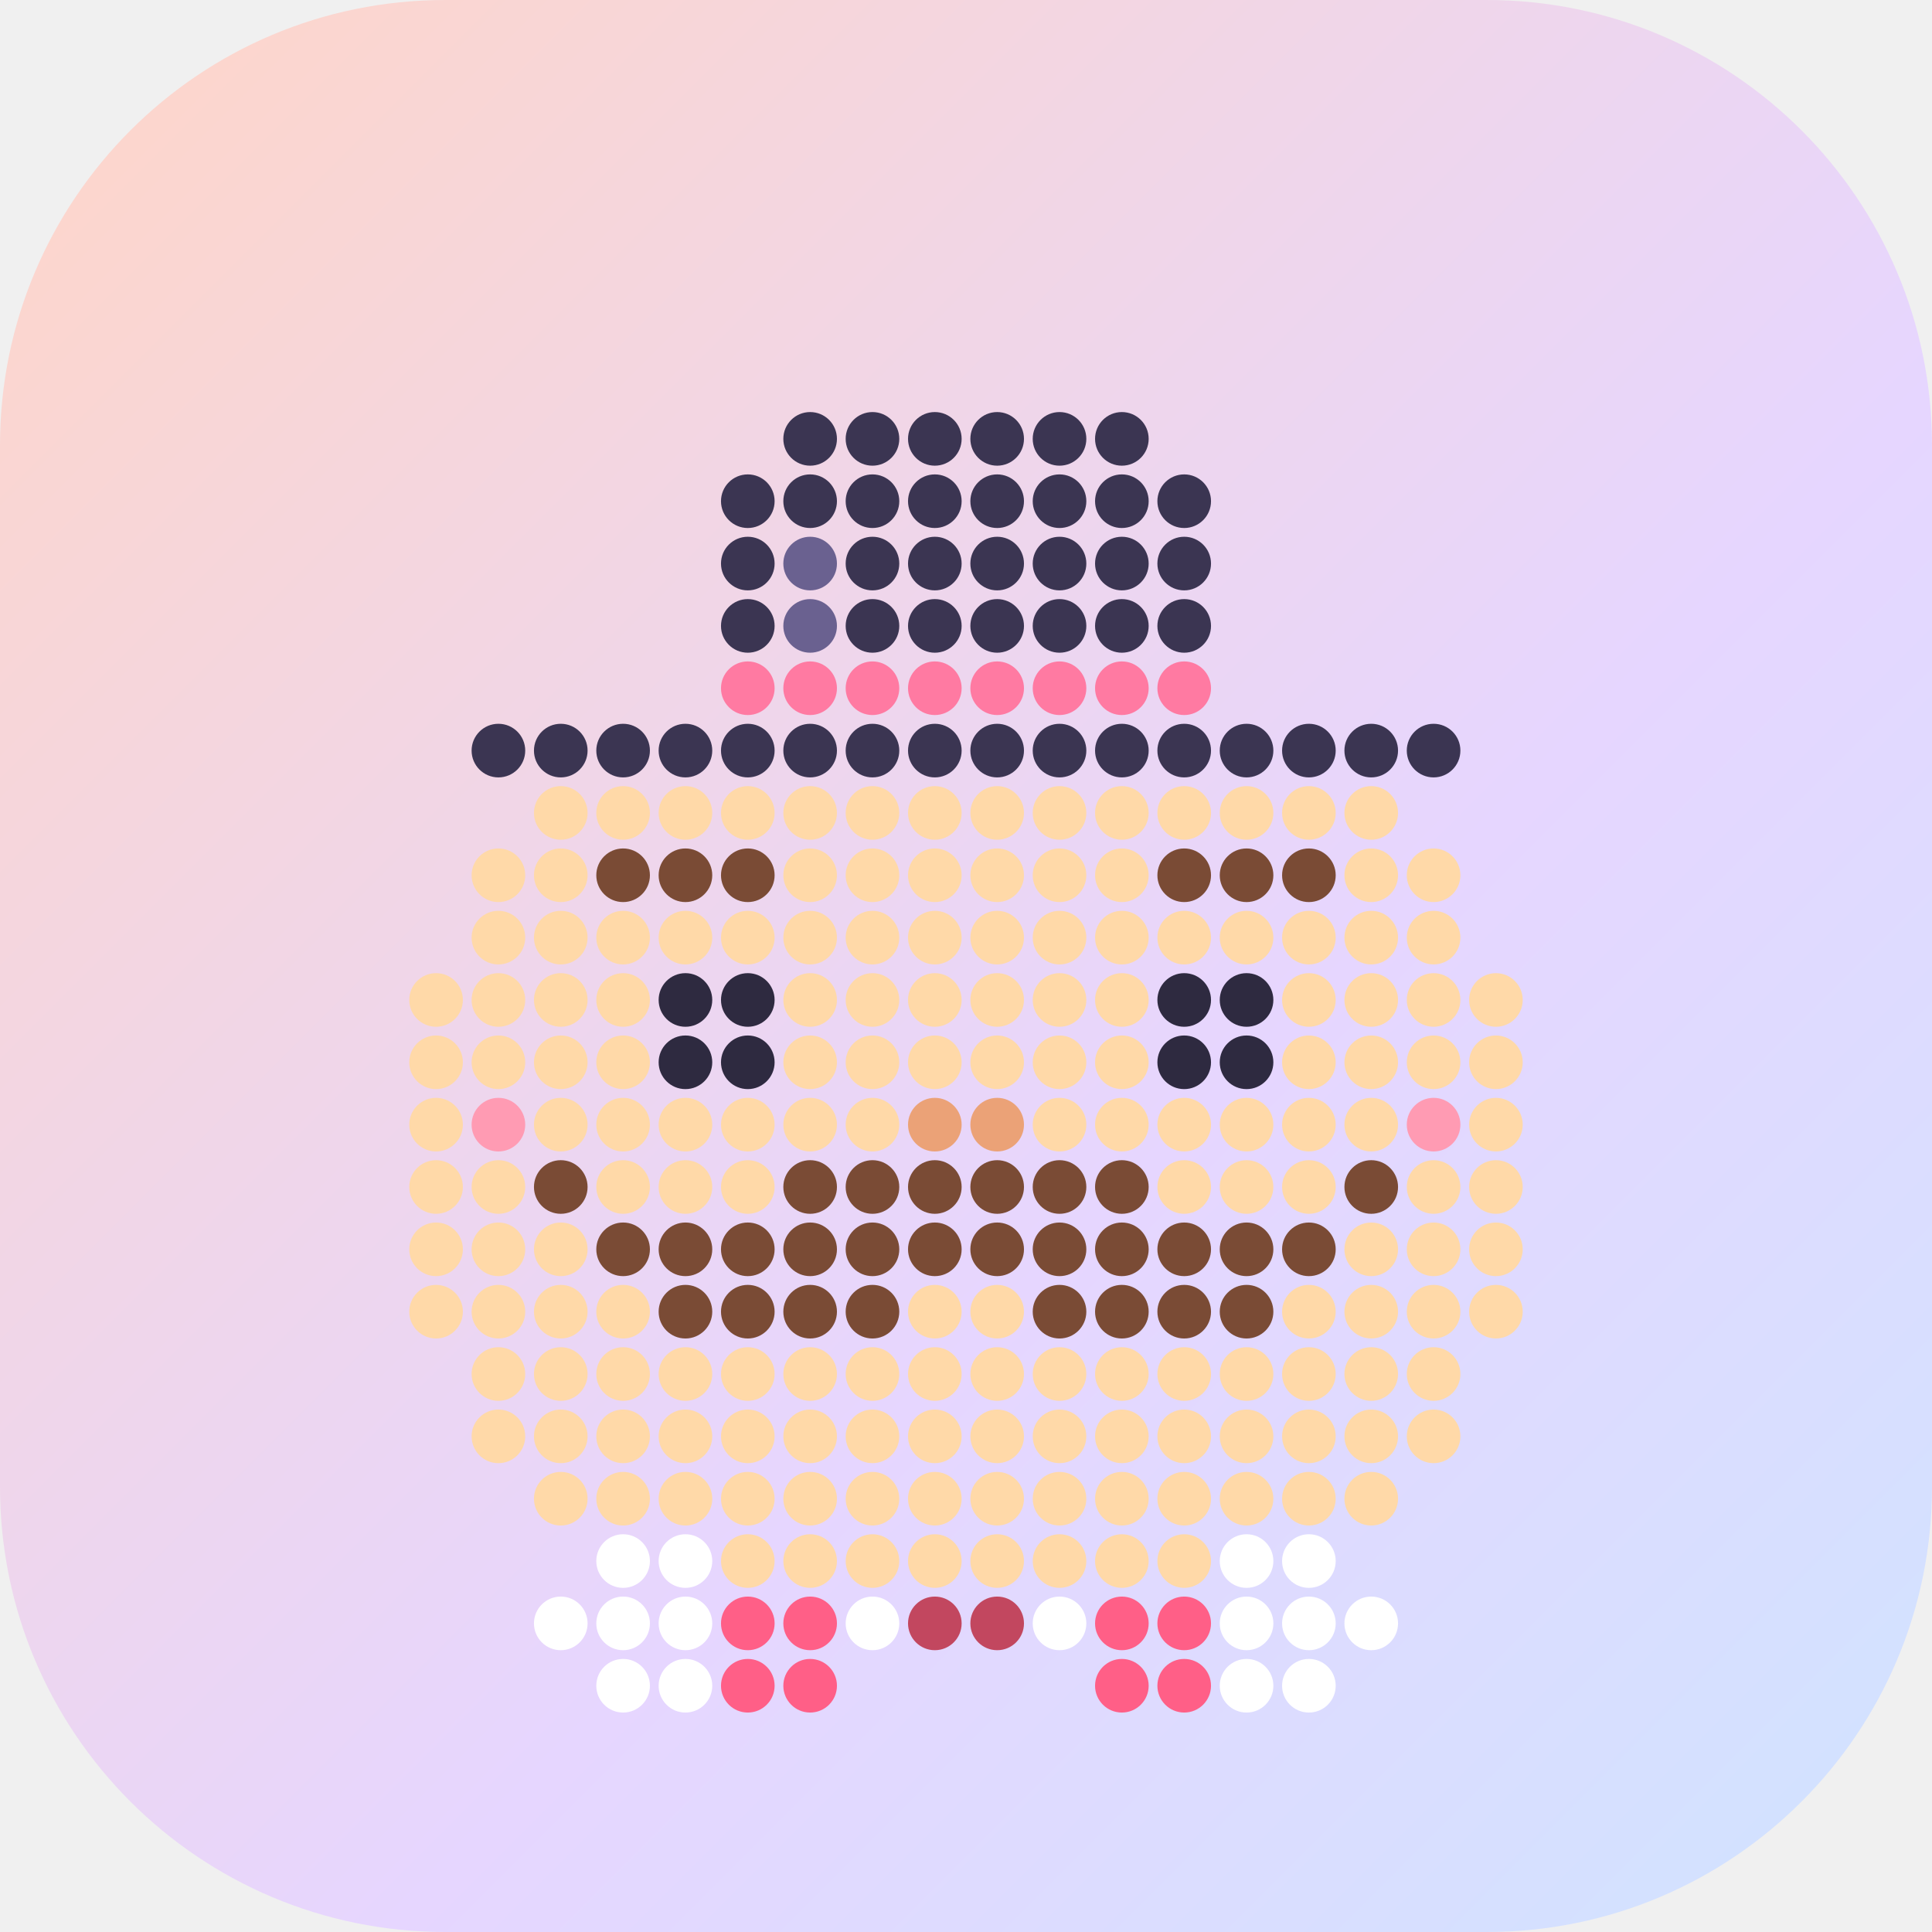
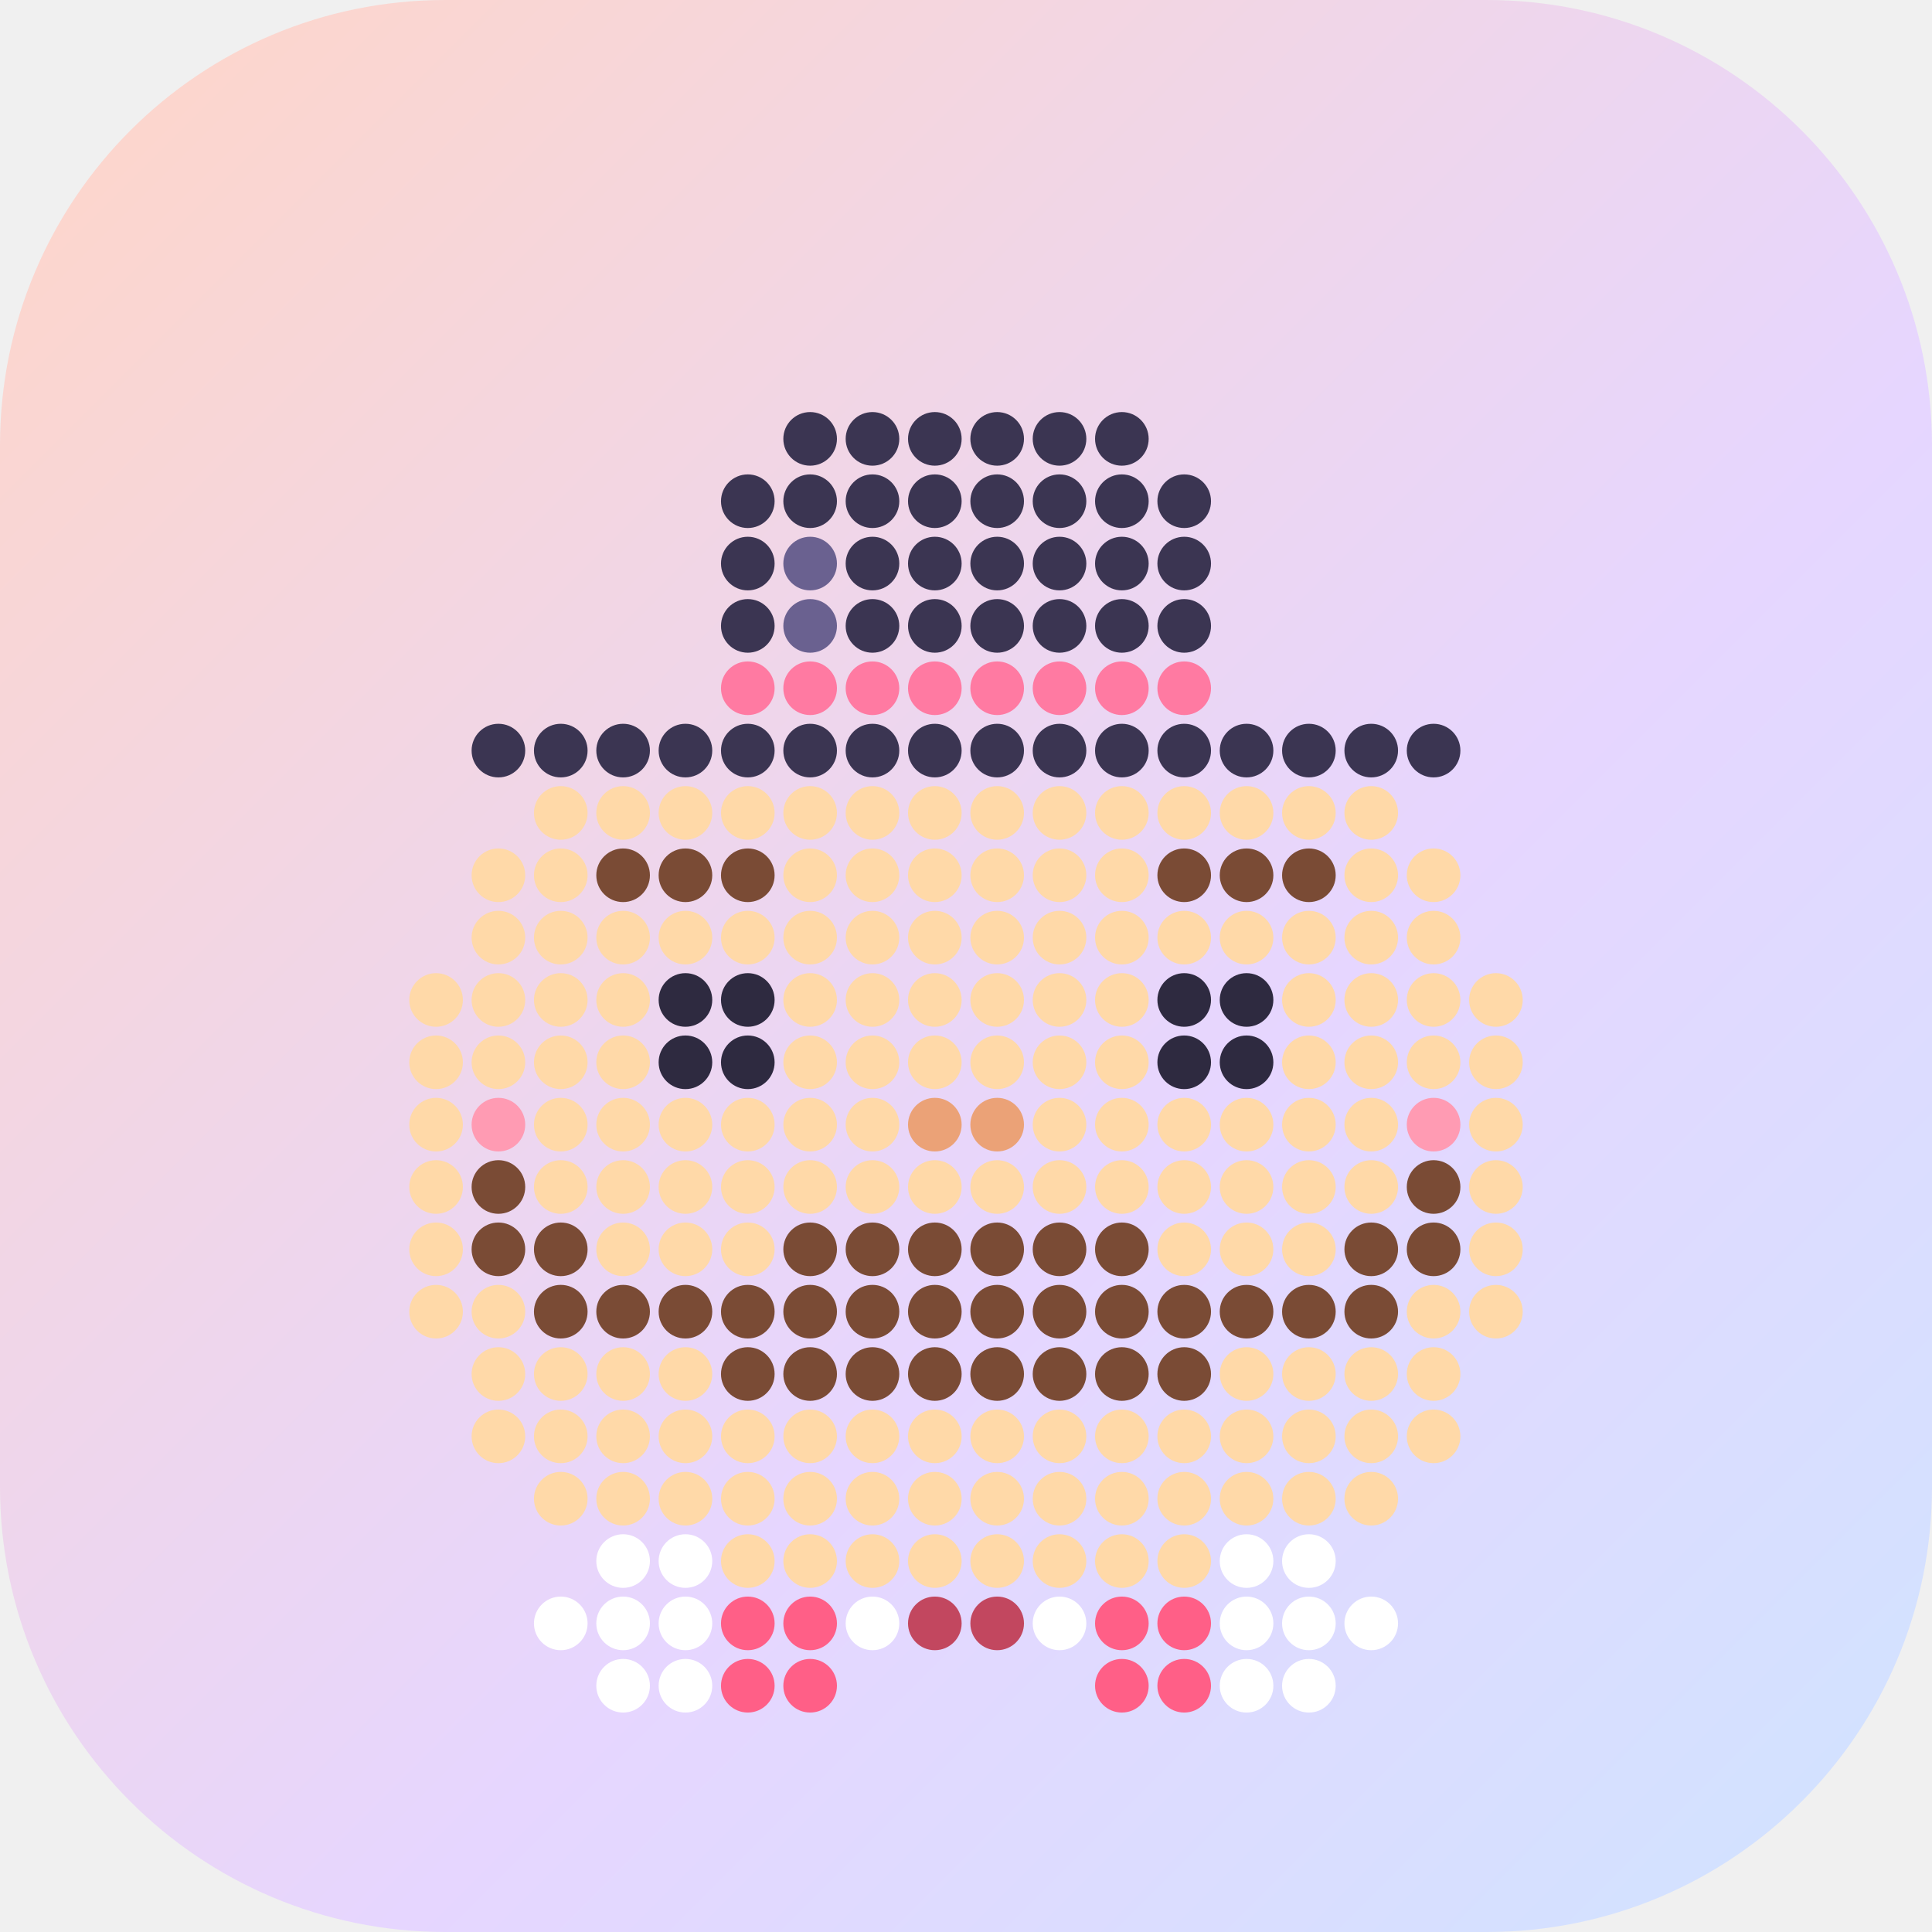
<svg xmlns="http://www.w3.org/2000/svg" viewBox="0 0 1024 1024">
  <defs>
    <linearGradient id="g" x1="0" y1="0" x2="1" y2="1">
      <stop offset="0" stop-color="#ffd6c7" />
      <stop offset=".6" stop-color="#e6d6ff" />
      <stop offset="1" stop-color="#cfe4ff" />
    </linearGradient>
  </defs>
  <rect width="1024" height="1024" rx="236" fill="url(#g)" />
  <circle cx="429.39" cy="232.61" r="14.21" fill="#3b3552" />
  <circle cx="462.43" cy="232.61" r="14.21" fill="#3b3552" />
  <circle cx="495.48" cy="232.61" r="14.21" fill="#3b3552" />
  <circle cx="528.52" cy="232.61" r="14.21" fill="#3b3552" />
  <circle cx="561.57" cy="232.61" r="14.21" fill="#3b3552" />
  <circle cx="594.61" cy="232.61" r="14.21" fill="#3b3552" />
  <circle cx="396.35" cy="265.65" r="14.21" fill="#3b3552" />
  <circle cx="429.39" cy="265.65" r="14.21" fill="#3b3552" />
  <circle cx="462.43" cy="265.65" r="14.21" fill="#3b3552" />
  <circle cx="495.48" cy="265.65" r="14.21" fill="#3b3552" />
  <circle cx="528.52" cy="265.65" r="14.21" fill="#3b3552" />
  <circle cx="561.57" cy="265.65" r="14.21" fill="#3b3552" />
  <circle cx="594.61" cy="265.65" r="14.21" fill="#3b3552" />
  <circle cx="627.65" cy="265.65" r="14.21" fill="#3b3552" />
  <circle cx="396.35" cy="298.70" r="14.21" fill="#3b3552" />
  <circle cx="429.39" cy="298.70" r="14.21" fill="#6a6190" />
  <circle cx="462.43" cy="298.70" r="14.21" fill="#3b3552" />
  <circle cx="495.48" cy="298.70" r="14.21" fill="#3b3552" />
  <circle cx="528.52" cy="298.70" r="14.21" fill="#3b3552" />
  <circle cx="561.57" cy="298.70" r="14.21" fill="#3b3552" />
  <circle cx="594.61" cy="298.70" r="14.21" fill="#3b3552" />
  <circle cx="627.65" cy="298.70" r="14.21" fill="#3b3552" />
  <circle cx="396.35" cy="331.74" r="14.21" fill="#3b3552" />
  <circle cx="429.39" cy="331.74" r="14.21" fill="#6a6190" />
  <circle cx="462.43" cy="331.74" r="14.21" fill="#3b3552" />
  <circle cx="495.48" cy="331.74" r="14.21" fill="#3b3552" />
  <circle cx="528.52" cy="331.74" r="14.21" fill="#3b3552" />
  <circle cx="561.57" cy="331.74" r="14.21" fill="#3b3552" />
  <circle cx="594.61" cy="331.74" r="14.21" fill="#3b3552" />
  <circle cx="627.65" cy="331.74" r="14.21" fill="#3b3552" />
  <circle cx="396.35" cy="364.78" r="14.21" fill="#ff7aa2" />
  <circle cx="429.39" cy="364.78" r="14.21" fill="#ff7aa2" />
  <circle cx="462.43" cy="364.78" r="14.21" fill="#ff7aa2" />
  <circle cx="495.48" cy="364.78" r="14.21" fill="#ff7aa2" />
  <circle cx="528.52" cy="364.78" r="14.21" fill="#ff7aa2" />
  <circle cx="561.57" cy="364.78" r="14.21" fill="#ff7aa2" />
  <circle cx="594.61" cy="364.78" r="14.21" fill="#ff7aa2" />
  <circle cx="627.65" cy="364.78" r="14.21" fill="#ff7aa2" />
  <circle cx="264.17" cy="397.83" r="14.21" fill="#3b3552" />
  <circle cx="297.22" cy="397.83" r="14.21" fill="#3b3552" />
  <circle cx="330.26" cy="397.83" r="14.21" fill="#3b3552" />
  <circle cx="363.30" cy="397.83" r="14.21" fill="#3b3552" />
  <circle cx="396.35" cy="397.83" r="14.21" fill="#3b3552" />
  <circle cx="429.39" cy="397.83" r="14.21" fill="#3b3552" />
  <circle cx="462.43" cy="397.83" r="14.21" fill="#3b3552" />
  <circle cx="495.48" cy="397.83" r="14.21" fill="#3b3552" />
  <circle cx="528.52" cy="397.83" r="14.21" fill="#3b3552" />
  <circle cx="561.57" cy="397.83" r="14.21" fill="#3b3552" />
  <circle cx="594.61" cy="397.83" r="14.21" fill="#3b3552" />
  <circle cx="627.65" cy="397.83" r="14.21" fill="#3b3552" />
  <circle cx="660.70" cy="397.83" r="14.21" fill="#3b3552" />
  <circle cx="693.74" cy="397.83" r="14.21" fill="#3b3552" />
  <circle cx="726.78" cy="397.83" r="14.21" fill="#3b3552" />
  <circle cx="759.83" cy="397.83" r="14.21" fill="#3b3552" />
  <circle cx="297.22" cy="430.87" r="14.21" fill="#ffd9a8" />
  <circle cx="330.26" cy="430.87" r="14.21" fill="#ffd9a8" />
  <circle cx="363.30" cy="430.87" r="14.21" fill="#ffd9a8" />
  <circle cx="396.35" cy="430.87" r="14.21" fill="#ffd9a8" />
  <circle cx="429.39" cy="430.87" r="14.21" fill="#ffd9a8" />
  <circle cx="462.43" cy="430.87" r="14.21" fill="#ffd9a8" />
  <circle cx="495.48" cy="430.87" r="14.21" fill="#ffd9a8" />
  <circle cx="528.52" cy="430.87" r="14.21" fill="#ffd9a8" />
  <circle cx="561.57" cy="430.87" r="14.21" fill="#ffd9a8" />
  <circle cx="594.61" cy="430.87" r="14.21" fill="#ffd9a8" />
  <circle cx="627.65" cy="430.87" r="14.21" fill="#ffd9a8" />
  <circle cx="660.70" cy="430.87" r="14.21" fill="#ffd9a8" />
  <circle cx="693.74" cy="430.87" r="14.21" fill="#ffd9a8" />
  <circle cx="726.78" cy="430.87" r="14.21" fill="#ffd9a8" />
  <circle cx="264.17" cy="463.91" r="14.21" fill="#ffd9a8" />
  <circle cx="297.22" cy="463.91" r="14.21" fill="#ffd9a8" />
  <circle cx="330.26" cy="463.91" r="14.21" fill="#7a4b35" />
  <circle cx="363.30" cy="463.91" r="14.21" fill="#7a4b35" />
  <circle cx="396.35" cy="463.91" r="14.21" fill="#7a4b35" />
  <circle cx="429.39" cy="463.91" r="14.21" fill="#ffd9a8" />
  <circle cx="462.43" cy="463.91" r="14.21" fill="#ffd9a8" />
  <circle cx="495.48" cy="463.91" r="14.21" fill="#ffd9a8" />
  <circle cx="528.52" cy="463.91" r="14.21" fill="#ffd9a8" />
  <circle cx="561.57" cy="463.91" r="14.21" fill="#ffd9a8" />
  <circle cx="594.61" cy="463.91" r="14.21" fill="#ffd9a8" />
  <circle cx="627.65" cy="463.91" r="14.21" fill="#7a4b35" />
  <circle cx="660.70" cy="463.91" r="14.21" fill="#7a4b35" />
  <circle cx="693.74" cy="463.91" r="14.21" fill="#7a4b35" />
  <circle cx="726.78" cy="463.91" r="14.21" fill="#ffd9a8" />
  <circle cx="759.83" cy="463.91" r="14.21" fill="#ffd9a8" />
  <circle cx="264.17" cy="496.96" r="14.21" fill="#ffd9a8" />
  <circle cx="297.22" cy="496.96" r="14.21" fill="#ffd9a8" />
  <circle cx="330.26" cy="496.96" r="14.21" fill="#ffd9a8" />
  <circle cx="363.30" cy="496.96" r="14.21" fill="#ffd9a8" />
  <circle cx="396.35" cy="496.96" r="14.21" fill="#ffd9a8" />
  <circle cx="429.39" cy="496.96" r="14.21" fill="#ffd9a8" />
  <circle cx="462.43" cy="496.96" r="14.21" fill="#ffd9a8" />
  <circle cx="495.48" cy="496.96" r="14.21" fill="#ffd9a8" />
  <circle cx="528.52" cy="496.96" r="14.21" fill="#ffd9a8" />
  <circle cx="561.57" cy="496.96" r="14.21" fill="#ffd9a8" />
  <circle cx="594.61" cy="496.96" r="14.21" fill="#ffd9a8" />
  <circle cx="627.65" cy="496.96" r="14.21" fill="#ffd9a8" />
  <circle cx="660.70" cy="496.96" r="14.21" fill="#ffd9a8" />
  <circle cx="693.74" cy="496.96" r="14.21" fill="#ffd9a8" />
  <circle cx="726.78" cy="496.96" r="14.21" fill="#ffd9a8" />
  <circle cx="759.83" cy="496.96" r="14.21" fill="#ffd9a8" />
  <circle cx="231.13" cy="530.00" r="14.21" fill="#ffd9a8" />
  <circle cx="264.17" cy="530.00" r="14.21" fill="#ffd9a8" />
  <circle cx="297.22" cy="530.00" r="14.21" fill="#ffd9a8" />
  <circle cx="330.26" cy="530.00" r="14.21" fill="#ffd9a8" />
  <circle cx="363.30" cy="530.00" r="14.21" fill="#2e2a40" />
  <circle cx="396.35" cy="530.00" r="14.21" fill="#2e2a40" />
  <circle cx="429.39" cy="530.00" r="14.21" fill="#ffd9a8" />
  <circle cx="462.43" cy="530.00" r="14.21" fill="#ffd9a8" />
  <circle cx="495.48" cy="530.00" r="14.21" fill="#ffd9a8" />
  <circle cx="528.52" cy="530.00" r="14.21" fill="#ffd9a8" />
  <circle cx="561.57" cy="530.00" r="14.21" fill="#ffd9a8" />
  <circle cx="594.61" cy="530.00" r="14.21" fill="#ffd9a8" />
  <circle cx="627.65" cy="530.00" r="14.21" fill="#2e2a40" />
  <circle cx="660.70" cy="530.00" r="14.21" fill="#2e2a40" />
  <circle cx="693.74" cy="530.00" r="14.21" fill="#ffd9a8" />
  <circle cx="726.78" cy="530.00" r="14.21" fill="#ffd9a8" />
  <circle cx="759.83" cy="530.00" r="14.21" fill="#ffd9a8" />
  <circle cx="792.87" cy="530.00" r="14.21" fill="#ffd9a8" />
  <circle cx="231.13" cy="563.04" r="14.21" fill="#ffd9a8" />
  <circle cx="264.17" cy="563.04" r="14.21" fill="#ffd9a8" />
  <circle cx="297.22" cy="563.04" r="14.21" fill="#ffd9a8" />
  <circle cx="330.26" cy="563.04" r="14.21" fill="#ffd9a8" />
  <circle cx="363.30" cy="563.04" r="14.21" fill="#2e2a40" />
  <circle cx="396.35" cy="563.04" r="14.21" fill="#2e2a40" />
  <circle cx="429.39" cy="563.04" r="14.21" fill="#ffd9a8" />
  <circle cx="462.43" cy="563.04" r="14.21" fill="#ffd9a8" />
  <circle cx="495.48" cy="563.04" r="14.21" fill="#ffd9a8" />
  <circle cx="528.52" cy="563.04" r="14.21" fill="#ffd9a8" />
  <circle cx="561.57" cy="563.04" r="14.21" fill="#ffd9a8" />
  <circle cx="594.61" cy="563.04" r="14.21" fill="#ffd9a8" />
  <circle cx="627.65" cy="563.04" r="14.21" fill="#2e2a40" />
  <circle cx="660.70" cy="563.04" r="14.21" fill="#2e2a40" />
  <circle cx="693.74" cy="563.04" r="14.21" fill="#ffd9a8" />
  <circle cx="726.78" cy="563.04" r="14.21" fill="#ffd9a8" />
  <circle cx="759.83" cy="563.04" r="14.21" fill="#ffd9a8" />
  <circle cx="792.87" cy="563.04" r="14.21" fill="#ffd9a8" />
  <circle cx="231.13" cy="596.09" r="14.21" fill="#ffd9a8" />
  <circle cx="264.17" cy="596.09" r="14.21" fill="#ff9bb3" />
  <circle cx="297.22" cy="596.09" r="14.21" fill="#ffd9a8" />
  <circle cx="330.26" cy="596.09" r="14.21" fill="#ffd9a8" />
  <circle cx="363.30" cy="596.09" r="14.21" fill="#ffd9a8" />
  <circle cx="396.35" cy="596.09" r="14.21" fill="#ffd9a8" />
  <circle cx="429.39" cy="596.09" r="14.21" fill="#ffd9a8" />
  <circle cx="462.43" cy="596.09" r="14.21" fill="#ffd9a8" />
  <circle cx="495.48" cy="596.09" r="14.21" fill="#eba277" />
  <circle cx="528.52" cy="596.09" r="14.21" fill="#eba277" />
  <circle cx="561.57" cy="596.09" r="14.21" fill="#ffd9a8" />
  <circle cx="594.61" cy="596.09" r="14.21" fill="#ffd9a8" />
  <circle cx="627.65" cy="596.09" r="14.21" fill="#ffd9a8" />
  <circle cx="660.70" cy="596.09" r="14.21" fill="#ffd9a8" />
  <circle cx="693.74" cy="596.09" r="14.21" fill="#ffd9a8" />
  <circle cx="726.78" cy="596.09" r="14.21" fill="#ffd9a8" />
  <circle cx="759.83" cy="596.09" r="14.21" fill="#ff9bb3" />
  <circle cx="792.87" cy="596.09" r="14.21" fill="#ffd9a8" />
  <circle cx="231.13" cy="629.13" r="14.21" fill="#ffd9a8" />
-   <circle cx="264.17" cy="629.13" r="14.21" fill="#ffd9a8" />
-   <circle cx="297.22" cy="629.13" r="14.21" fill="#7a4b35" />
+   <circle cx="264.17" cy="629.13" r="14.21" fill="#7a4b35" />
+   <circle cx="297.22" cy="629.13" r="14.21" fill="#ffd9a8" />
  <circle cx="330.26" cy="629.13" r="14.21" fill="#ffd9a8" />
  <circle cx="363.30" cy="629.13" r="14.21" fill="#ffd9a8" />
  <circle cx="396.35" cy="629.13" r="14.21" fill="#ffd9a8" />
-   <circle cx="429.39" cy="629.13" r="14.21" fill="#7a4b35" />
-   <circle cx="462.43" cy="629.13" r="14.21" fill="#7a4b35" />
-   <circle cx="495.48" cy="629.13" r="14.21" fill="#7a4b35" />
-   <circle cx="528.52" cy="629.13" r="14.21" fill="#7a4b35" />
-   <circle cx="561.57" cy="629.13" r="14.21" fill="#7a4b35" />
-   <circle cx="594.61" cy="629.13" r="14.21" fill="#7a4b35" />
+   <circle cx="429.39" cy="629.13" r="14.21" fill="#ffd9a8" />
+   <circle cx="462.43" cy="629.13" r="14.21" fill="#ffd9a8" />
+   <circle cx="495.48" cy="629.13" r="14.21" fill="#ffd9a8" />
+   <circle cx="528.52" cy="629.13" r="14.21" fill="#ffd9a8" />
+   <circle cx="561.57" cy="629.13" r="14.21" fill="#ffd9a8" />
+   <circle cx="594.61" cy="629.13" r="14.21" fill="#ffd9a8" />
  <circle cx="627.65" cy="629.13" r="14.21" fill="#ffd9a8" />
  <circle cx="660.70" cy="629.13" r="14.21" fill="#ffd9a8" />
  <circle cx="693.74" cy="629.13" r="14.21" fill="#ffd9a8" />
-   <circle cx="726.78" cy="629.13" r="14.21" fill="#7a4b35" />
-   <circle cx="759.83" cy="629.13" r="14.21" fill="#ffd9a8" />
+   <circle cx="726.78" cy="629.13" r="14.21" fill="#ffd9a8" />
+   <circle cx="759.83" cy="629.13" r="14.21" fill="#7a4b35" />
  <circle cx="792.87" cy="629.13" r="14.21" fill="#ffd9a8" />
  <circle cx="231.13" cy="662.17" r="14.21" fill="#ffd9a8" />
-   <circle cx="264.17" cy="662.17" r="14.21" fill="#ffd9a8" />
-   <circle cx="297.22" cy="662.17" r="14.21" fill="#ffd9a8" />
-   <circle cx="330.26" cy="662.17" r="14.21" fill="#7a4b35" />
-   <circle cx="363.30" cy="662.17" r="14.21" fill="#7a4b35" />
-   <circle cx="396.35" cy="662.17" r="14.21" fill="#7a4b35" />
+   <circle cx="264.17" cy="662.17" r="14.21" fill="#7a4b35" />
+   <circle cx="297.22" cy="662.17" r="14.21" fill="#7a4b35" />
+   <circle cx="330.26" cy="662.17" r="14.21" fill="#ffd9a8" />
+   <circle cx="363.30" cy="662.17" r="14.21" fill="#ffd9a8" />
+   <circle cx="396.35" cy="662.17" r="14.21" fill="#ffd9a8" />
  <circle cx="429.39" cy="662.17" r="14.21" fill="#7a4b35" />
  <circle cx="462.43" cy="662.17" r="14.21" fill="#7a4b35" />
  <circle cx="495.48" cy="662.17" r="14.21" fill="#7a4b35" />
  <circle cx="528.52" cy="662.17" r="14.21" fill="#7a4b35" />
  <circle cx="561.57" cy="662.17" r="14.21" fill="#7a4b35" />
  <circle cx="594.61" cy="662.17" r="14.21" fill="#7a4b35" />
-   <circle cx="627.65" cy="662.17" r="14.21" fill="#7a4b35" />
-   <circle cx="660.70" cy="662.17" r="14.21" fill="#7a4b35" />
-   <circle cx="693.74" cy="662.17" r="14.21" fill="#7a4b35" />
-   <circle cx="726.78" cy="662.17" r="14.21" fill="#ffd9a8" />
-   <circle cx="759.83" cy="662.17" r="14.21" fill="#ffd9a8" />
+   <circle cx="627.65" cy="662.17" r="14.21" fill="#ffd9a8" />
+   <circle cx="660.70" cy="662.17" r="14.21" fill="#ffd9a8" />
+   <circle cx="693.74" cy="662.17" r="14.21" fill="#ffd9a8" />
+   <circle cx="726.78" cy="662.17" r="14.21" fill="#7a4b35" />
+   <circle cx="759.83" cy="662.17" r="14.21" fill="#7a4b35" />
  <circle cx="792.87" cy="662.17" r="14.21" fill="#ffd9a8" />
  <circle cx="231.13" cy="695.22" r="14.21" fill="#ffd9a8" />
  <circle cx="264.17" cy="695.22" r="14.21" fill="#ffd9a8" />
-   <circle cx="297.22" cy="695.22" r="14.21" fill="#ffd9a8" />
-   <circle cx="330.26" cy="695.22" r="14.21" fill="#ffd9a8" />
+   <circle cx="297.22" cy="695.22" r="14.21" fill="#7a4b35" />
+   <circle cx="330.26" cy="695.22" r="14.21" fill="#7a4b35" />
  <circle cx="363.30" cy="695.22" r="14.21" fill="#7a4b35" />
  <circle cx="396.35" cy="695.22" r="14.21" fill="#7a4b35" />
  <circle cx="429.39" cy="695.22" r="14.21" fill="#7a4b35" />
  <circle cx="462.43" cy="695.22" r="14.21" fill="#7a4b35" />
-   <circle cx="495.48" cy="695.22" r="14.21" fill="#ffd9a8" />
-   <circle cx="528.52" cy="695.22" r="14.21" fill="#ffd9a8" />
+   <circle cx="495.48" cy="695.22" r="14.21" fill="#7a4b35" />
+   <circle cx="528.52" cy="695.22" r="14.21" fill="#7a4b35" />
  <circle cx="561.57" cy="695.22" r="14.21" fill="#7a4b35" />
  <circle cx="594.61" cy="695.22" r="14.21" fill="#7a4b35" />
  <circle cx="627.65" cy="695.22" r="14.21" fill="#7a4b35" />
  <circle cx="660.70" cy="695.22" r="14.21" fill="#7a4b35" />
-   <circle cx="693.74" cy="695.22" r="14.21" fill="#ffd9a8" />
-   <circle cx="726.78" cy="695.22" r="14.21" fill="#ffd9a8" />
+   <circle cx="693.74" cy="695.22" r="14.21" fill="#7a4b35" />
+   <circle cx="726.78" cy="695.22" r="14.21" fill="#7a4b35" />
  <circle cx="759.83" cy="695.22" r="14.21" fill="#ffd9a8" />
  <circle cx="792.87" cy="695.22" r="14.21" fill="#ffd9a8" />
  <circle cx="264.17" cy="728.26" r="14.21" fill="#ffd9a8" />
  <circle cx="297.22" cy="728.26" r="14.21" fill="#ffd9a8" />
  <circle cx="330.26" cy="728.26" r="14.21" fill="#ffd9a8" />
  <circle cx="363.30" cy="728.26" r="14.21" fill="#ffd9a8" />
-   <circle cx="396.35" cy="728.26" r="14.21" fill="#ffd9a8" />
-   <circle cx="429.39" cy="728.26" r="14.21" fill="#ffd9a8" />
-   <circle cx="462.43" cy="728.26" r="14.21" fill="#ffd9a8" />
-   <circle cx="495.48" cy="728.26" r="14.21" fill="#ffd9a8" />
-   <circle cx="528.52" cy="728.26" r="14.21" fill="#ffd9a8" />
-   <circle cx="561.57" cy="728.26" r="14.21" fill="#ffd9a8" />
-   <circle cx="594.61" cy="728.26" r="14.21" fill="#ffd9a8" />
-   <circle cx="627.65" cy="728.26" r="14.21" fill="#ffd9a8" />
+   <circle cx="396.35" cy="728.26" r="14.21" fill="#7a4b35" />
+   <circle cx="429.39" cy="728.26" r="14.21" fill="#7a4b35" />
+   <circle cx="462.43" cy="728.26" r="14.21" fill="#7a4b35" />
+   <circle cx="495.48" cy="728.26" r="14.21" fill="#7a4b35" />
+   <circle cx="528.52" cy="728.26" r="14.21" fill="#7a4b35" />
+   <circle cx="561.57" cy="728.26" r="14.21" fill="#7a4b35" />
+   <circle cx="594.61" cy="728.26" r="14.21" fill="#7a4b35" />
+   <circle cx="627.65" cy="728.26" r="14.21" fill="#7a4b35" />
  <circle cx="660.70" cy="728.26" r="14.21" fill="#ffd9a8" />
  <circle cx="693.74" cy="728.26" r="14.21" fill="#ffd9a8" />
  <circle cx="726.78" cy="728.26" r="14.21" fill="#ffd9a8" />
  <circle cx="759.83" cy="728.26" r="14.21" fill="#ffd9a8" />
  <circle cx="264.17" cy="761.30" r="14.21" fill="#ffd9a8" />
  <circle cx="297.22" cy="761.30" r="14.21" fill="#ffd9a8" />
  <circle cx="330.26" cy="761.30" r="14.21" fill="#ffd9a8" />
  <circle cx="363.30" cy="761.30" r="14.21" fill="#ffd9a8" />
  <circle cx="396.35" cy="761.30" r="14.21" fill="#ffd9a8" />
  <circle cx="429.39" cy="761.30" r="14.21" fill="#ffd9a8" />
  <circle cx="462.43" cy="761.30" r="14.21" fill="#ffd9a8" />
  <circle cx="495.48" cy="761.30" r="14.21" fill="#ffd9a8" />
  <circle cx="528.52" cy="761.30" r="14.21" fill="#ffd9a8" />
  <circle cx="561.57" cy="761.30" r="14.21" fill="#ffd9a8" />
  <circle cx="594.61" cy="761.30" r="14.21" fill="#ffd9a8" />
  <circle cx="627.65" cy="761.30" r="14.21" fill="#ffd9a8" />
  <circle cx="660.70" cy="761.30" r="14.21" fill="#ffd9a8" />
  <circle cx="693.74" cy="761.30" r="14.21" fill="#ffd9a8" />
  <circle cx="726.78" cy="761.30" r="14.21" fill="#ffd9a8" />
  <circle cx="759.83" cy="761.30" r="14.21" fill="#ffd9a8" />
  <circle cx="297.22" cy="794.35" r="14.21" fill="#ffd9a8" />
  <circle cx="330.26" cy="794.35" r="14.21" fill="#ffd9a8" />
  <circle cx="363.30" cy="794.35" r="14.21" fill="#ffd9a8" />
  <circle cx="396.35" cy="794.35" r="14.21" fill="#ffd9a8" />
  <circle cx="429.39" cy="794.35" r="14.21" fill="#ffd9a8" />
  <circle cx="462.43" cy="794.35" r="14.21" fill="#ffd9a8" />
  <circle cx="495.48" cy="794.35" r="14.21" fill="#ffd9a8" />
  <circle cx="528.52" cy="794.35" r="14.21" fill="#ffd9a8" />
  <circle cx="561.57" cy="794.35" r="14.21" fill="#ffd9a8" />
  <circle cx="594.61" cy="794.35" r="14.21" fill="#ffd9a8" />
  <circle cx="627.65" cy="794.35" r="14.21" fill="#ffd9a8" />
  <circle cx="660.70" cy="794.35" r="14.21" fill="#ffd9a8" />
  <circle cx="693.74" cy="794.35" r="14.21" fill="#ffd9a8" />
  <circle cx="726.78" cy="794.35" r="14.21" fill="#ffd9a8" />
  <circle cx="330.26" cy="827.39" r="14.21" fill="#ffffff" />
  <circle cx="363.30" cy="827.39" r="14.21" fill="#ffffff" />
  <circle cx="396.35" cy="827.39" r="14.21" fill="#ffd9a8" />
  <circle cx="429.39" cy="827.39" r="14.21" fill="#ffd9a8" />
  <circle cx="462.43" cy="827.39" r="14.21" fill="#ffd9a8" />
  <circle cx="495.48" cy="827.39" r="14.21" fill="#ffd9a8" />
  <circle cx="528.52" cy="827.39" r="14.21" fill="#ffd9a8" />
  <circle cx="561.57" cy="827.39" r="14.21" fill="#ffd9a8" />
  <circle cx="594.61" cy="827.39" r="14.21" fill="#ffd9a8" />
  <circle cx="627.65" cy="827.39" r="14.21" fill="#ffd9a8" />
  <circle cx="660.70" cy="827.39" r="14.21" fill="#ffffff" />
  <circle cx="693.74" cy="827.39" r="14.21" fill="#ffffff" />
  <circle cx="297.22" cy="860.43" r="14.21" fill="#ffffff" />
  <circle cx="330.26" cy="860.43" r="14.21" fill="#ffffff" />
  <circle cx="363.30" cy="860.43" r="14.21" fill="#ffffff" />
  <circle cx="396.35" cy="860.43" r="14.21" fill="#ff5f87" />
  <circle cx="429.39" cy="860.43" r="14.21" fill="#ff5f87" />
  <circle cx="462.43" cy="860.43" r="14.21" fill="#ffffff" />
  <circle cx="495.48" cy="860.43" r="14.21" fill="#c2475f" />
  <circle cx="528.52" cy="860.43" r="14.21" fill="#c2475f" />
  <circle cx="561.57" cy="860.43" r="14.21" fill="#ffffff" />
  <circle cx="594.61" cy="860.43" r="14.21" fill="#ff5f87" />
  <circle cx="627.65" cy="860.43" r="14.21" fill="#ff5f87" />
  <circle cx="660.70" cy="860.43" r="14.21" fill="#ffffff" />
  <circle cx="693.74" cy="860.43" r="14.21" fill="#ffffff" />
  <circle cx="726.78" cy="860.43" r="14.21" fill="#ffffff" />
  <circle cx="330.26" cy="893.48" r="14.21" fill="#ffffff" />
  <circle cx="363.30" cy="893.48" r="14.21" fill="#ffffff" />
  <circle cx="396.35" cy="893.48" r="14.21" fill="#ff5f87" />
  <circle cx="429.39" cy="893.48" r="14.21" fill="#ff5f87" />
  <circle cx="594.61" cy="893.48" r="14.21" fill="#ff5f87" />
  <circle cx="627.65" cy="893.48" r="14.21" fill="#ff5f87" />
  <circle cx="660.70" cy="893.48" r="14.21" fill="#ffffff" />
  <circle cx="693.74" cy="893.48" r="14.21" fill="#ffffff" />
</svg>
